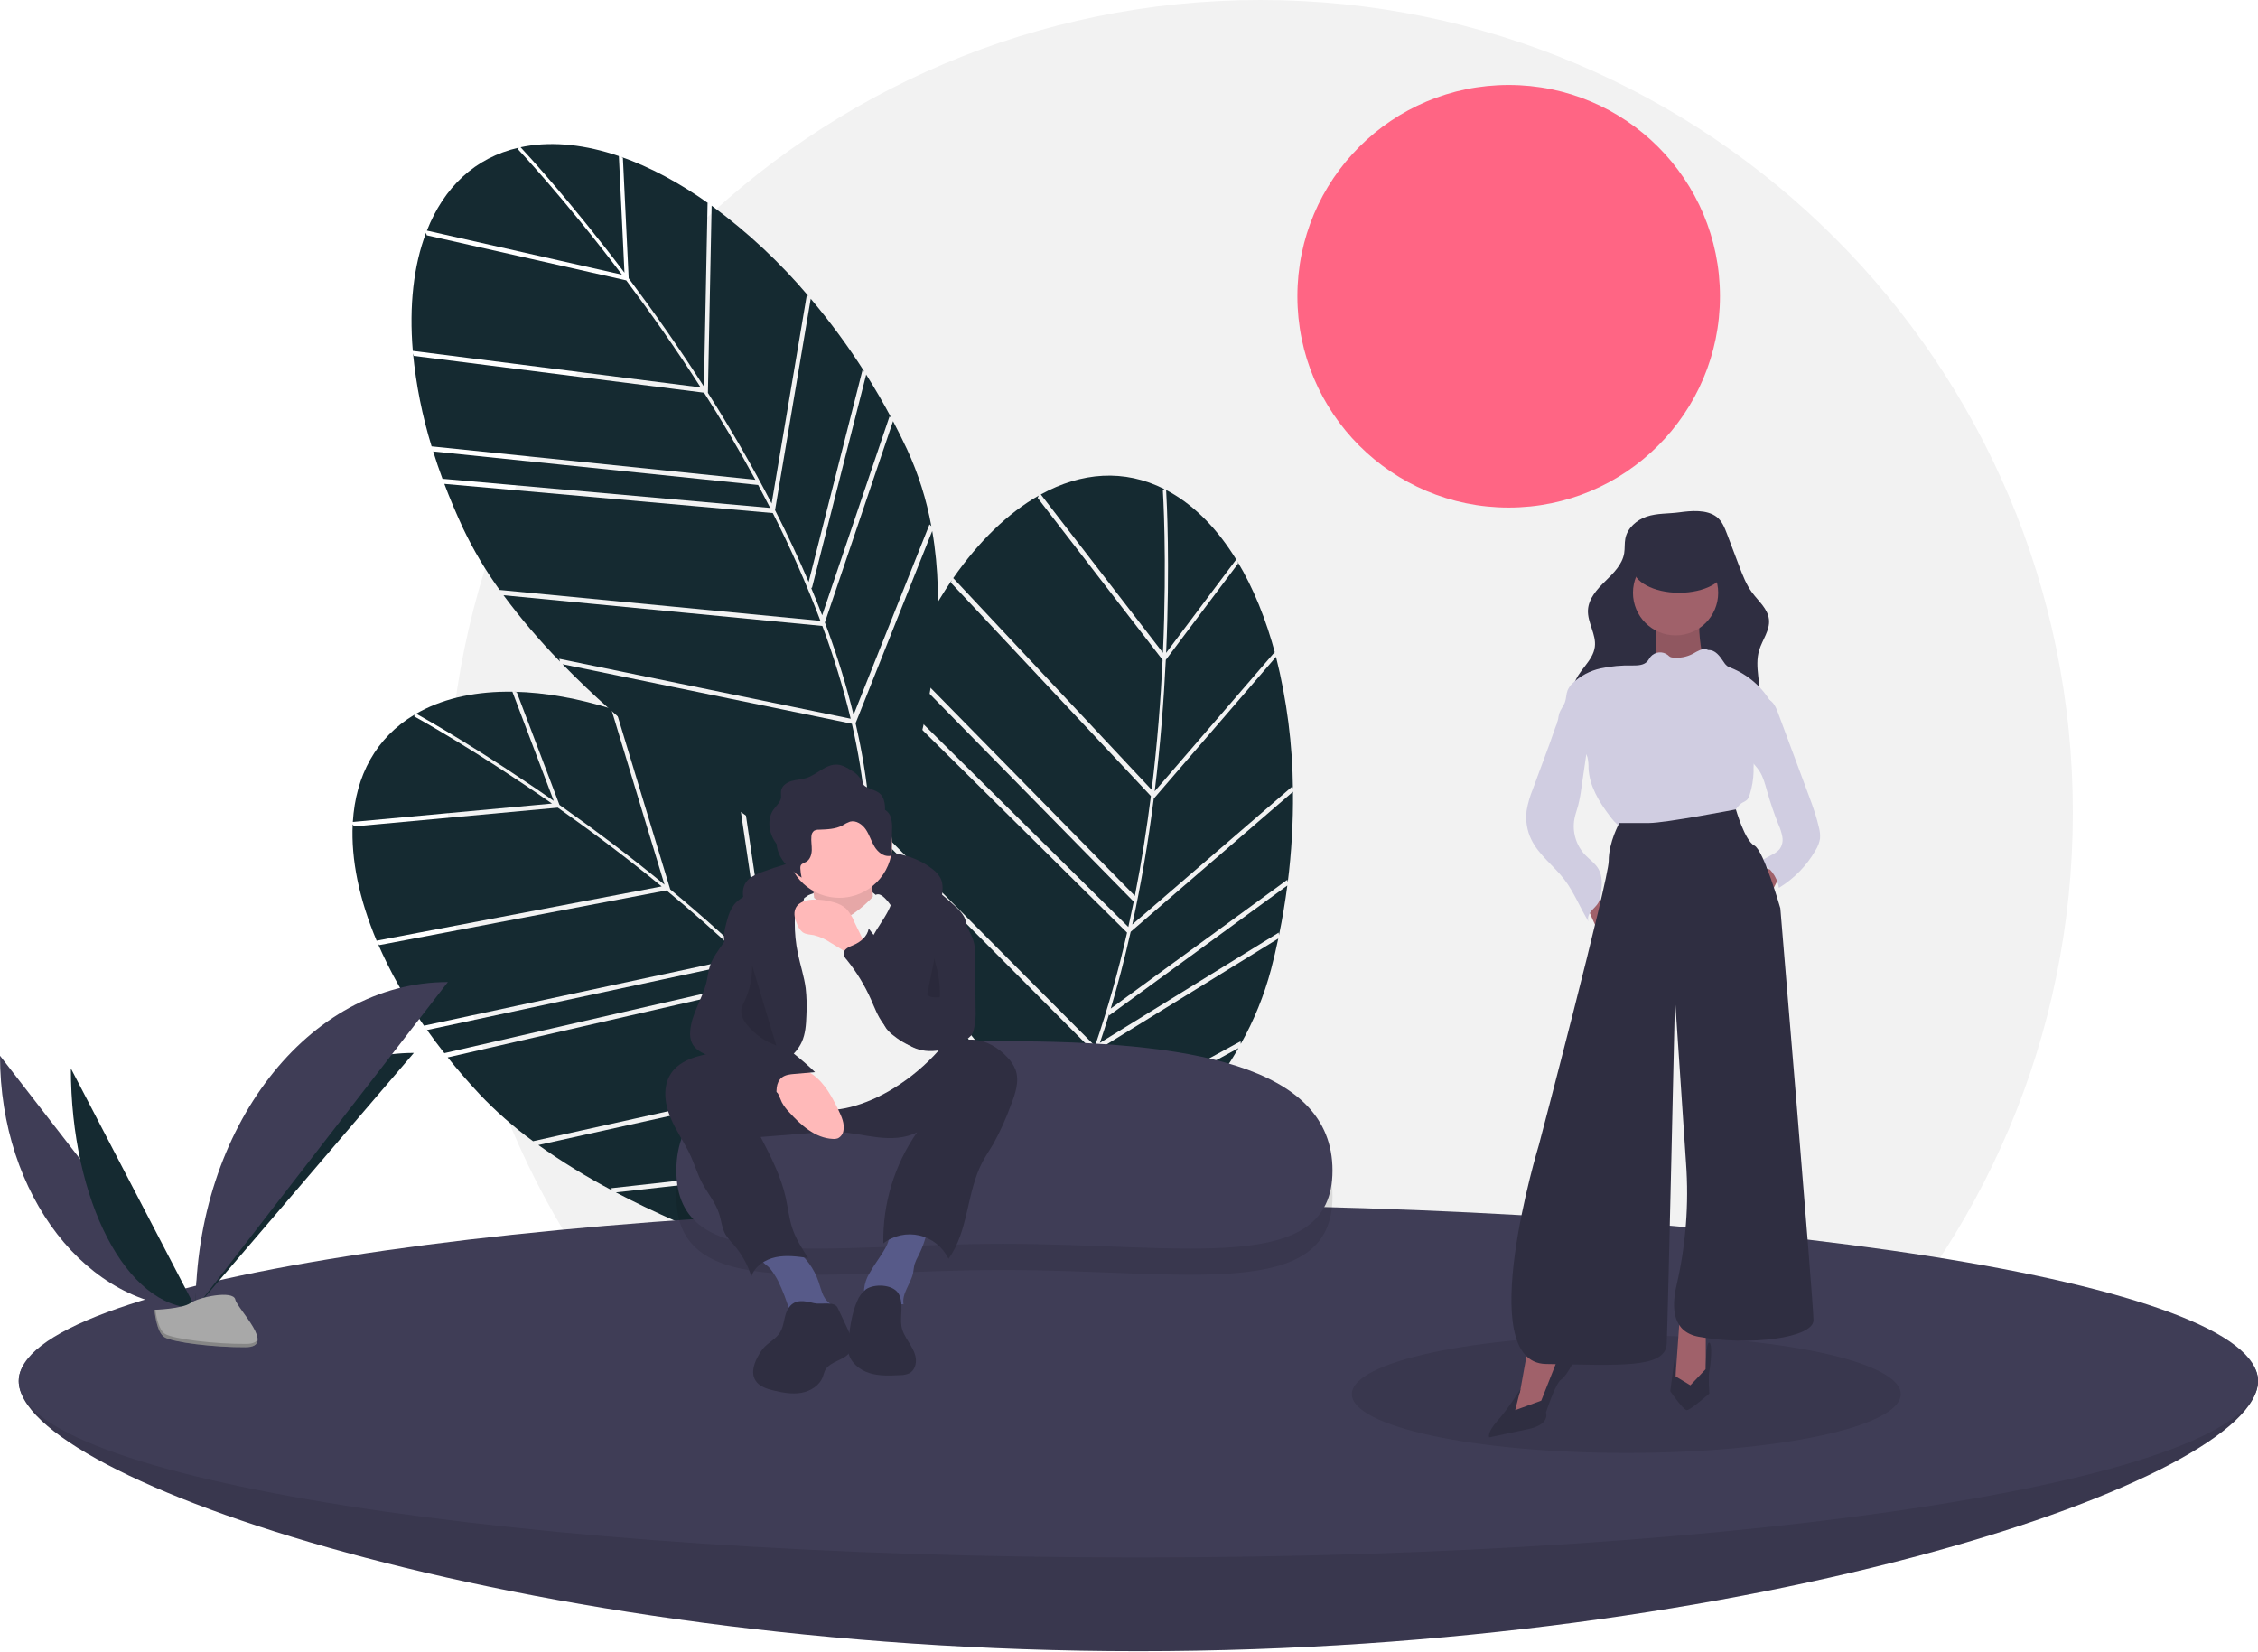
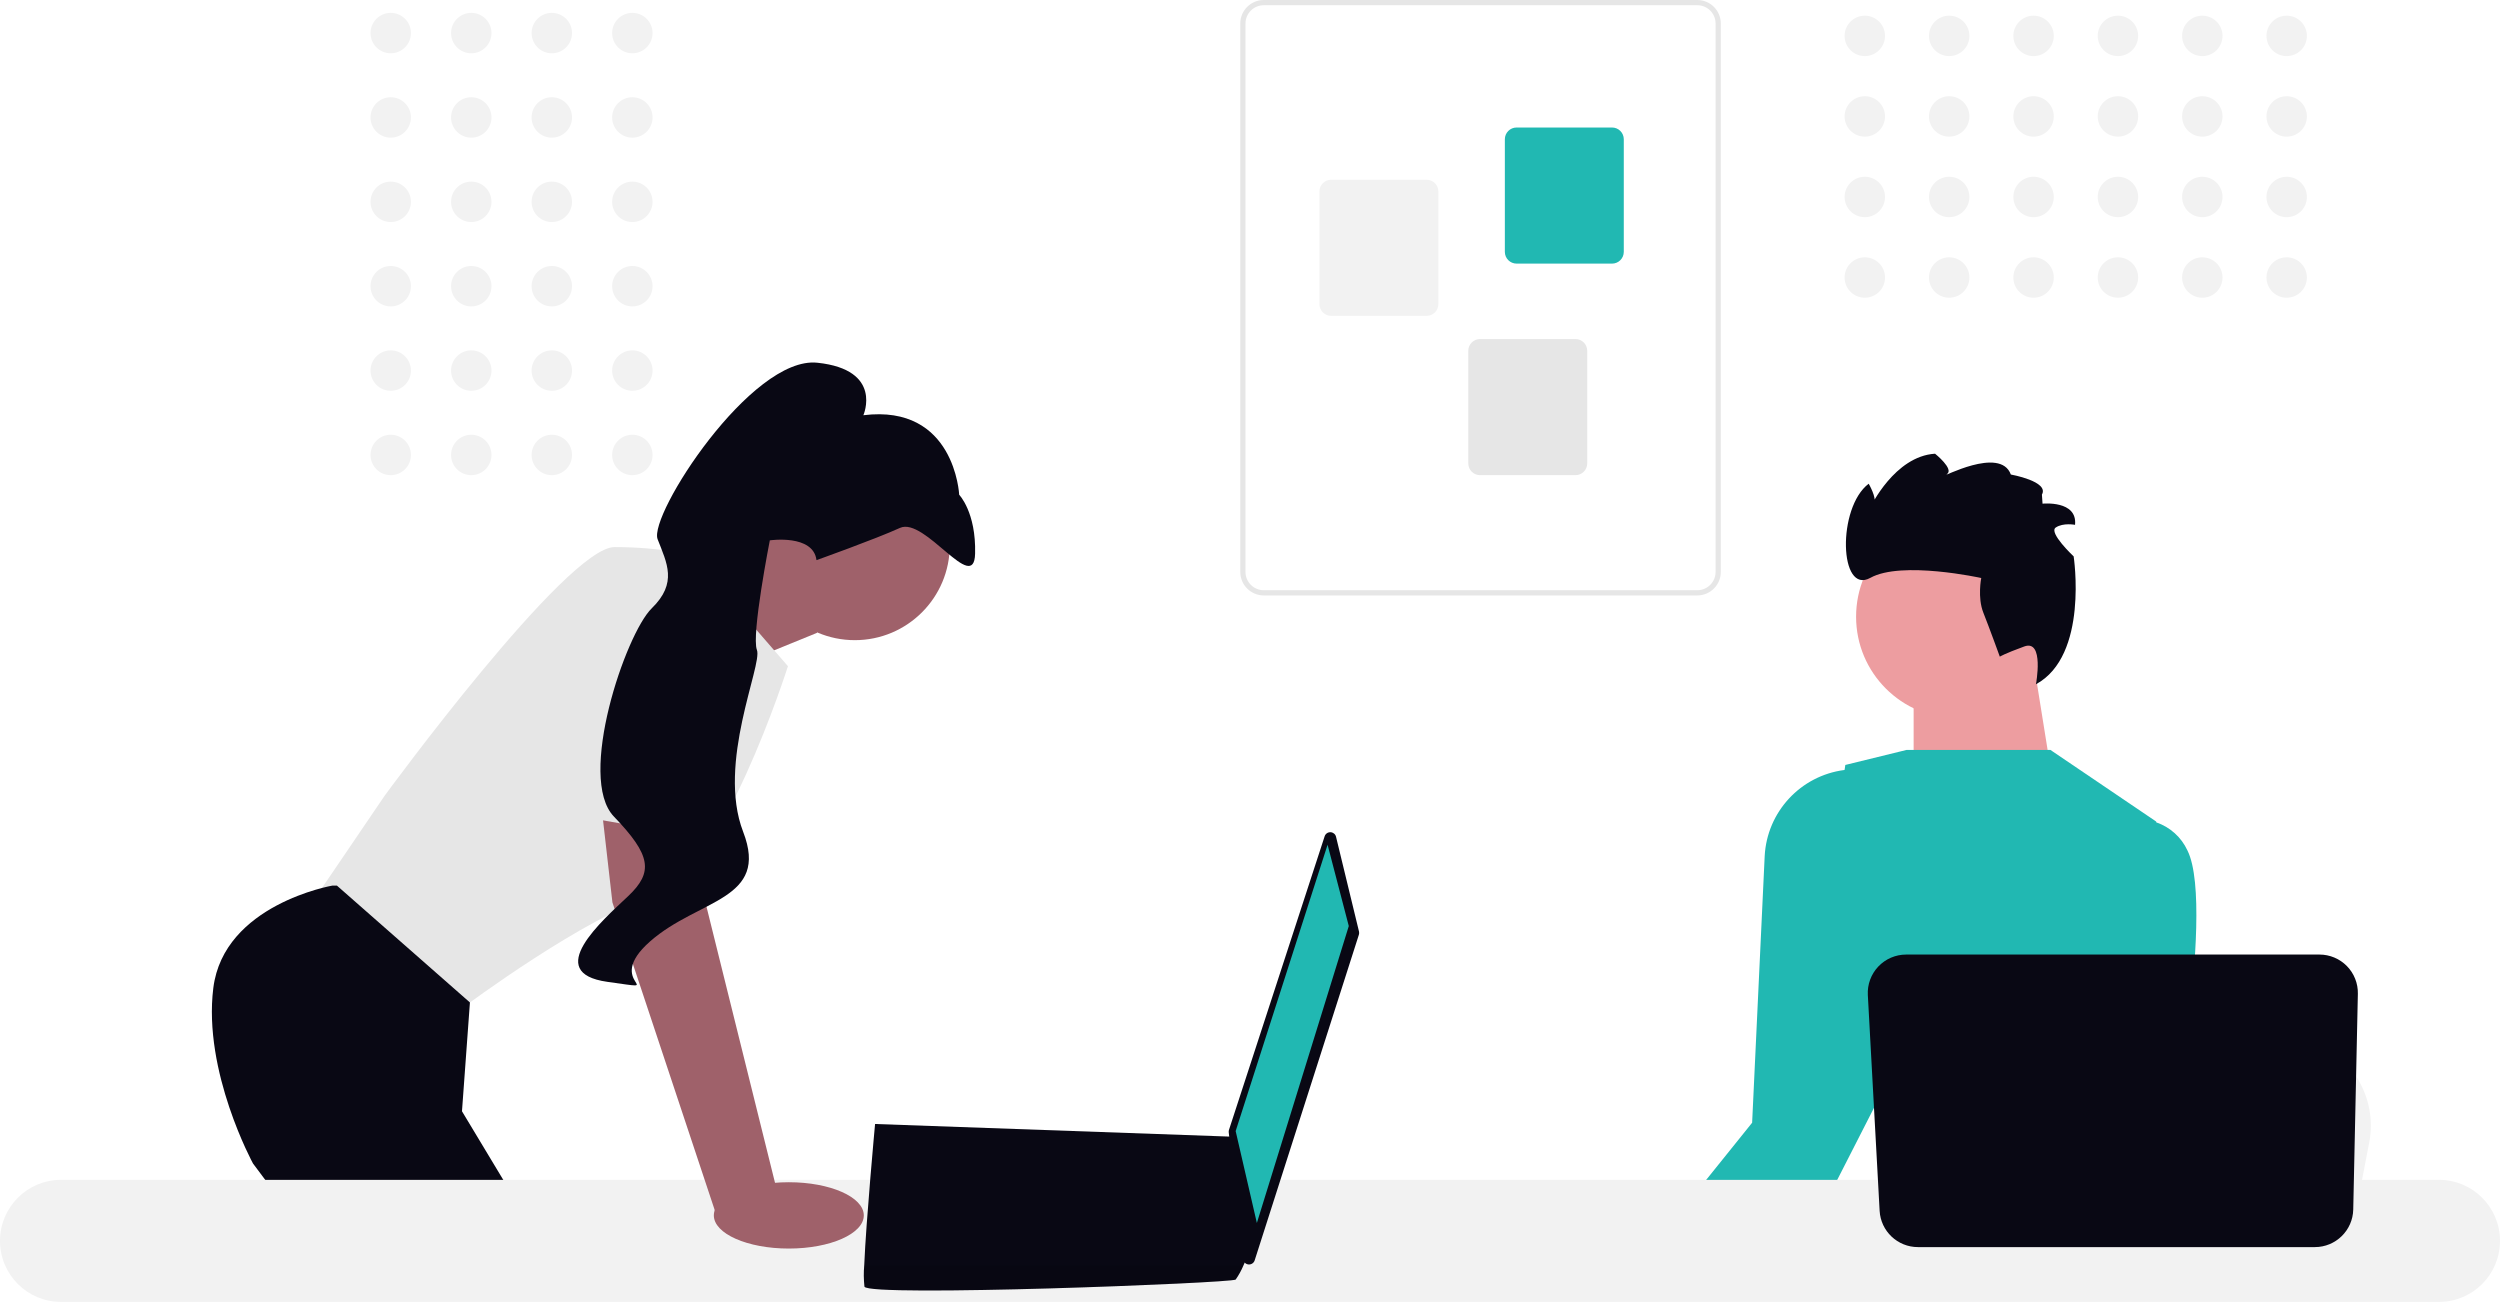
- <svg xmlns="http://www.w3.org/2000/svg" width="1036.608" height="758.001" viewBox="0 0 1036.608 758.001" role="img" artist="Katerina Limpitsouni" source="https://undraw.co/">
-   <circle cx="578.606" cy="373" r="373" fill="#f2f2f2" />
-   <circle cx="692.607" cy="136.001" r="97" fill="#ff6584" />
-   <path d="M367.66,143.483l2.652,55.277c10.991,14.659,22.848,31.434,34.55,49.716l1.671-84.33.922.589c-13.536-9.67-27.296-17.068-40.716-21.764Z" transform="translate(-81.696 -70.99933)" fill="#152a31" />
-   <path d="M368.379,196.191l-2.568-53.545c-15.071-5.14-29.695-6.845-43.062-4.461-.695.124-1.379.267-2.061.412C324.084,142.241,343.877,163.76,368.379,196.191Z" transform="translate(-81.696 -70.99933)" fill="#152a31" />
-   <path d="M490.072,262.138l.89.849q-5.479-10.305-11.616-20.038l-24.925,98.072-.422-.372q2.703,6.454,5.141,12.819Z" transform="translate(-81.696 -70.99933)" fill="#152a31" />
-   <path d="M452.102,206.382l.918.735a258.753,258.753,0,0,0-44.628-41.701l-1.703,85.937q16.335,25.778,29.249,50.782Z" transform="translate(-81.696 -70.99933)" fill="#152a31" />
-   <path d="M271.298,233.212a216.052,216.052,0,0,0,8.537,42.701L428.467,291.243c-7.759-14.309-15.769-27.733-23.545-39.967L271.676,234.381Z" transform="translate(-81.696 -70.99933)" fill="#152a31" />
-   <path d="M285.242,291.953l-.4-1.166,150.429,13.371q-2.726-5.332-5.513-10.523L280.578,278.248l-.392-1.168Q282.441,284.434,285.242,291.953Z" transform="translate(-81.696 -70.99933)" fill="#152a31" />
-   <path d="M477.652,240.904l.905.797a309.002,309.002,0,0,0-24.667-33.563l-16.383,97.048q8.517,16.722,15.428,32.973Z" transform="translate(-81.696 -70.99933)" fill="#152a31" />
-   <path d="M474.471,403.018c5.978,25.871,8.244,50.332,6.748,73.113,8.412-17.924,40.403-92.177,28.445-161.379Z" transform="translate(-81.696 -70.99933)" fill="#152a31" />
-   <path d="M312.838,344.256A298.924,298.924,0,0,0,338.787,374.717l-.363-1.296L472.235,400.949a371.629,371.629,0,0,0-13.01-42.596Z" transform="translate(-81.696 -70.99933)" fill="#152a31" />
-   <path d="M367.224,197.094c-26.518-35.082-47.442-57.255-47.743-57.572l.345-.739c-20.124,4.569-34.332,18.26-42.15,38.077Z" transform="translate(-81.696 -70.99933)" fill="#152a31" />
-   <path d="M460.379,356.76c.494,1.32.997,2.642,1.474,3.956a369.221,369.221,0,0,1,11.703,38.435l34.859-87.429.851.854a146.38,146.38,0,0,0-11.129-35.229q-3.084-6.602-6.458-13.006Z" transform="translate(-81.696 -70.99933)" fill="#152a31" />
-   <path d="M403.364,248.838c-11.582-18.067-23.305-34.64-34.17-49.126l-91.603-20.699-.311-1.156c-5.719,15.06-7.809,33.56-6.077,54.223Z" transform="translate(-81.696 -70.99933)" fill="#152a31" />
-   <path d="M472.777,403.245l-132.832-27.327C395.817,433.273,473.985,477.26,478.974,480.04,481.302,454.77,478.662,428.814,472.777,403.245Z" transform="translate(-81.696 -70.99933)" fill="#152a31" />
-   <path d="M458.284,355.998l.03-.087A501.541,501.541,0,0,0,436.478,306.536L285.679,293.132q3.84,10.17,8.681,20.557a179.711,179.711,0,0,0,16.701,28.132Z" transform="translate(-81.696 -70.99933)" fill="#152a31" />
-   <path d="M650.107,329.67l-33.214,44.265c-.885,18.3-2.452,38.783-5.1,60.327l55.074-63.884.334,1.042c-4.258-16.081-10.137-30.556-17.478-42.732Z" transform="translate(-81.696 -70.99933)" fill="#152a31" />
-   <path d="M617.042,370.724l32.174-42.877c-8.33-13.572-18.505-24.212-30.32-30.902-.615-.348-1.232-.674-1.85-.998C617.338,300.92,618.856,330.118,617.042,370.724Z" transform="translate(-81.696 -70.99933)" fill="#152a31" />
-   <path d="M668.707,499.133l.144,1.221q2.353-11.431,3.834-22.842l-81.749,59.637-.088-.555q-2.034,6.694-4.217,13.152Z" transform="translate(-81.696 -70.99933)" fill="#152a31" />
-   <path d="M675.025,431.973l.238,1.151a258.753,258.753,0,0,0-7.775-60.582l-56.124,65.101q-3.861,30.273-9.862,57.767Z" transform="translate(-81.696 -70.99933)" fill="#152a31" />
-   <path d="M518.659,337.317A216.052,216.052,0,0,0,497.999,375.65L602.696,482.257c3.15-15.969,5.543-31.417,7.358-45.8l-91.848-97.999Z" transform="translate(-81.696 -70.99933)" fill="#152a31" />
-   <path d="M491.933,391.453l.436-1.154L599.699,496.544q1.302-5.845,2.466-11.62L497.082,377.923l.443-1.15Q494.571,383.876,491.933,391.453Z" transform="translate(-81.696 -70.99933)" fill="#152a31" />
-   <path d="M672.685,474.857l.188,1.191a309.003,309.003,0,0,0,2.409-41.583l-74.516,64.296q-4.106,18.311-9.148,35.236Z" transform="translate(-81.696 -70.99933)" fill="#152a31" />
-   <path d="M566.836,597.686c-11.896,23.738-25.753,44.023-41.435,60.615,17.911-8.439,89.91-45.224,124.838-106.15Z" transform="translate(-81.696 -70.99933)" fill="#152a31" />
-   <path d="M479.827,449.337a298.924,298.924,0,0,0,.558,40.011l.547-1.23L566.434,594.667a371.629,371.629,0,0,0,17.148-41.105Z" transform="translate(-81.696 -70.99933)" fill="#152a31" />
-   <path d="M615.577,370.683c1.951-43.933-.022-74.357-.051-74.793l.737-.349c-18.413-9.316-38.088-7.834-56.749,2.443Z" transform="translate(-81.696 -70.99933)" fill="#152a31" />
-   <path d="M585.486,553.071c-.461,1.332-.918,2.671-1.388,3.987a369.22,369.22,0,0,1-15.501,37.066l82.612-45.103.111,1.201a146.38,146.38,0,0,0,13.898-34.231q1.836-7.052,3.322-14.136Z" transform="translate(-81.696 -70.99933)" fill="#152a31" />
-   <path d="M610.409,433.586c2.603-21.302,4.145-41.543,5.016-59.631l-57.349-74.368.498-1.088c-14.01,7.951-27.42,20.867-39.265,37.886Z" transform="translate(-81.696 -70.99933)" fill="#152a31" />
-   <path d="M565.387,596.781l-84.876-105.769c6.45,79.81,38.599,163.545,40.668,168.868C539.089,641.903,553.611,620.228,565.387,596.781Z" transform="translate(-81.696 -70.99933)" fill="#152a31" />
-   <path d="M584.359,551.148l.079-.048a501.541,501.541,0,0,0,14.674-51.955L491.518,392.639q-3.528,10.282-6.426,21.369a179.711,179.711,0,0,0-5.081,32.319Z" transform="translate(-81.696 -70.99933)" fill="#152a31" />
-   <path d="M318.935,388.767l19.608,51.75c14.984,10.544,31.445,22.832,48.225,36.602L362.29,396.403l1.059.275c-15.862-5.012-31.235-7.795-45.45-8.113Z" transform="translate(-81.696 -70.99933)" fill="#152a31" />
-   <path d="M335.911,438.672l-18.993-50.129c-15.922-.23-30.357,2.669-42.332,9.067-.623.333-1.229.68-1.833,1.029C277.109,401.055,302.584,415.403,335.911,438.672Z" transform="translate(-81.696 -70.99933)" fill="#152a31" />
-   <path d="M472.028,463.775l1.108.532q-8.396-8.107-17.241-15.467l6.61,100.974-.516-.223q4.565,5.302,8.852,10.602Z" transform="translate(-81.696 -70.99933)" fill="#152a31" />
-   <path d="M418.684,422.486l1.1.415a258.753,258.753,0,0,0-55.332-25.864l24.943,82.255q23.503,19.467,43.514,39.254Z" transform="translate(-81.696 -70.99933)" fill="#152a31" />
-   <path d="M255.027,503.888a216.052,216.052,0,0,0,21.318,37.971L422.436,510.497c-11.802-11.209-23.569-21.5-34.746-30.733L255.748,504.882Z" transform="translate(-81.696 -70.99933)" fill="#152a31" />
-   <path d="M286.445,555.442l-.741-.986,147.195-33.781q-4.24-4.229-8.495-8.303L277.773,543.85l-.734-.99Q281.457,549.157,286.445,555.442Z" transform="translate(-81.696 -70.99933)" fill="#152a31" />
-   <path d="M453.653,447.42l1.107.479a309.003,309.003,0,0,0-33.833-24.295l14.417,97.359q13.269,13.27,24.865,26.59Z" transform="translate(-81.696 -70.99933)" fill="#152a31" />
-   <path d="M500.737,602.578c13.682,22.756,23.397,45.319,29.017,67.447,2.46-19.646,9.933-100.152-22.83-162.269Z" transform="translate(-81.696 -70.99933)" fill="#152a31" />
-   <path d="M328.856,596.654a298.924,298.924,0,0,0,34.094,20.948l-.746-1.121L497.971,601.301a371.627,371.627,0,0,0-25.539-36.489Z" transform="translate(-81.696 -70.99933)" fill="#152a31" />
-   <path d="M335.091,439.888c-36.063-25.167-62.816-39.787-63.201-39.996l.099-.809c-17.726,10.565-27.007,27.978-28.316,49.241Z" transform="translate(-81.696 -70.99933)" fill="#152a31" />
-   <path d="M473.037,562.942c.878,1.102,1.765,2.205,2.624,3.307A369.22,369.22,0,0,1,498.671,599.184l6.128-93.923,1.074.549a146.38,146.38,0,0,0-21.473-30.064q-4.974-5.326-10.161-10.373Z" transform="translate(-81.696 -70.99933)" fill="#152a31" />
-   <path d="M385.456,477.927c-16.599-13.602-32.871-25.74-47.681-36.159l-93.515,8.629-.653-1.004c-.784,16.09,2.946,34.331,10.98,53.447Z" transform="translate(-81.696 -70.99933)" fill="#152a31" />
-   <path d="M499.196,603.318,364.423,618.387c70.864,37.276,158.8,54.947,164.405,56.049C523.23,649.685,512.696,625.815,499.196,603.318Z" transform="translate(-81.696 -70.99933)" fill="#152a31" />
-   <path d="M470.809,562.864l.001-.092a501.541,501.541,0,0,0-36.028-40.207L287.225,556.428q6.796,8.484,14.61,16.867a179.711,179.711,0,0,0,24.578,21.593Z" transform="translate(-81.696 -70.99933)" fill="#152a31" />
-   <path d="M1118.304,705.001c0,44.735-230.126,124-514,124s-514-79.265-514-124,230.126-38,514-38S1118.304,660.266,1118.304,705.001Z" transform="translate(-81.696 -70.99933)" fill="#3f3d56" />
-   <path d="M1118.304,705.001c0,44.735-230.126,124-514,124s-514-79.265-514-124,230.126-38,514-38S1118.304,660.266,1118.304,705.001Z" transform="translate(-81.696 -70.99933)" opacity="0.1" />
-   <ellipse cx="522.608" cy="634.001" rx="514" ry="81" fill="#3f3d56" />
-   <path d="M693.417,620.338c0,48.737-67.934,33.663-151.113,33.663s-150.104,15.075-150.104-33.663,67.925-59.337,151.104-59.337S693.417,571.601,693.417,620.338Z" transform="translate(-81.696 -70.99933)" opacity="0.1" />
-   <path d="M693.417,608.338c0,48.737-67.934,33.663-151.113,33.663s-150.104,15.075-150.104-33.663,67.925-59.337,151.104-59.337S693.417,559.601,693.417,608.338Z" transform="translate(-81.696 -70.99933)" fill="#3f3d56" />
-   <path d="M425.834,474.232a21.87,21.87,0,0,1,5.987-3.002,152.655,152.655,0,0,1,42.182-9.182c12.543-.889,26.137.167,35.933,8.05a12.355,12.355,0,0,1,3.645,4.247c1.232,2.66.859,5.751.46,8.655a9.78,9.78,0,0,1-.839,3.258c-1.318,2.51-4.564,3.389-7.383,3.088s-5.464-1.494-8.245-2.047a36.856,36.856,0,0,0-5.208-.53l-17.44-.944c-10.845-.587-21.832-1.164-32.47,1.024a32.343,32.343,0,0,0-9.381,3.233c-2.43,1.364-4.066,3.322-6.32.802C422.794,486.457,420.602,478.321,425.834,474.232Z" transform="translate(-81.696 -70.99933)" fill="#2f2e41" />
-   <path d="M452.859,481.944s23.457-10.515,32.355,1.618S480.36,490.842,480.36,490.842l-15.368,4.853-16.986-3.235Z" transform="translate(-81.696 -70.99933)" fill="#f2f2f2" />
-   <path d="M454.072,474.26s3.235,15.368.809,19.413,13.751,9.706,13.751,9.706l15.368-6.471s-4.044-25.075,0-29.928Z" transform="translate(-81.696 -70.99933)" fill="#ffb9b9" />
-   <path d="M454.072,474.26s3.235,15.368.809,19.413,13.751,9.706,13.751,9.706l15.368-6.471s-4.044-25.075,0-29.928Z" transform="translate(-81.696 -70.99933)" opacity="0.1" />
-   <path d="M438.915,659.055a88.474,88.474,0,0,1,5.345,14.008,1.14,1.14,0,0,0,1.416.942l14.387-.016c1.776-.002,4.158-.572,4.139-2.348-.013-1.247-1.288-2.025-2.237-2.835-2.634-2.247-3.319-5.953-4.41-9.239a31.343,31.343,0,0,0-11.662-15.664,6.826,6.826,0,0,0-2.493-1.232,6.951,6.951,0,0,0-2.733.148c-2.526.51-11.957,2.253-10.175,5.927.767,1.582,3.61,3.228,4.802,4.706A33.797,33.797,0,0,1,438.915,659.055Z" transform="translate(-81.696 -70.99933)" fill="#575a89" />
-   <path d="M488.946,642.368a32.69,32.69,0,0,1-1.691,3.109c-2.084,3.438-4.544,6.644-6.485,10.165a16.778,16.778,0,0,0-2.364,7.074,7.857,7.857,0,0,0,2.746,6.685c2.089,1.585,4.952,1.658,7.548,1.289s5.176-1.113,7.791-.917c-.881-4.988,3.325-9.378,4.377-14.333.296-1.392.339-2.835.736-4.201a20.591,20.591,0,0,1,1.628-3.601,46.556,46.556,0,0,0,4.394-12.959c.099-.547-12.789-.637-13.998-.375C489.854,635.119,490.406,639.24,488.946,642.368Z" transform="translate(-81.696 -70.99933)" fill="#575a89" />
-   <path d="M389.609,564.002c-3.679,5.758-2.832,13.388-.247,19.713s6.697,11.917,9.512,18.143c1.795,3.969,3.053,8.178,5.074,12.037,2.502,4.779,6.156,8.991,7.835,14.117,1.07,3.268,1.316,6.849,3.05,9.818a30.092,30.092,0,0,0,3.572,4.432,40.956,40.956,0,0,1,8.234,14.708c1.585-4.721,6.33-7.816,11.204-8.837s9.924-.327,14.855.369c-2.751-4.261-5.528-8.576-7.167-13.376-1.586-4.642-2.054-9.58-3.122-14.367-2.19-9.817-6.87-18.872-11.502-27.801l23.81-1.889a92.829,92.829,0,0,1,11.698-.434c6.146.29,12.166,1.796,18.279,2.493s12.58.514,18.028-2.345a86.39,86.39,0,0,0-15.5,51.019,19.753,19.753,0,0,1,29.902,7.057c9.331-12.751,8.222-30.503,15.616-44.467,1.52-2.871,3.384-5.546,5.025-8.35a123.089,123.089,0,0,0,7.939-17.544c2.068-5.29,4.152-11.176,2.168-16.498a17.226,17.226,0,0,0-3.535-5.436c-4.266-4.703-10.204-8.183-16.552-8.327-9.745-.222-17.796,7.001-26.344,11.685a60.623,60.623,0,0,1-33.269,6.899c-11.742-.831-22.957-4.675-34.144-8.06a162.454,162.454,0,0,0-17.04-4.396c-4.798-.9-9.367.097-14.094,1.324C397.745,557.025,392.571,559.366,389.609,564.002Z" transform="translate(-81.696 -70.99933)" fill="#2f2e41" />
-   <path d="M491.28,458.892a24.286,24.286,0,0,1-24.266,24.266,23.681,23.681,0,0,1-4.311-.388,24.265,24.265,0,1,1,28.577-23.878Z" transform="translate(-81.696 -70.99933)" fill="#ffb9b9" />
-   <path d="M452.859,481.944s4.449,2.022,6.066,3.64,6.471,10.515,14.56,4.853,8.898-8.898,11.324-8.898,5.662,4.853,5.662,4.853l22.244,66.731a93.16,93.16,0,0,1-20.626,17.391c-12.942,8.089-28.31,12.133-35.59,8.898s-21.03-5.662-23.457-12.133-6.471-25.884-6.471-25.884l11.324-49.341Z" transform="translate(-81.696 -70.99933)" fill="#f2f2f2" />
-   <path d="M449.735,549.434c1.763-3.809,2.02-8.121,2.169-12.315a74.654,74.654,0,0,0-.329-12.458c-.717-5.411-2.479-10.623-3.591-15.967a67.5,67.5,0,0,1-1.415-14.25c.016-2.184.174-4.484,1.365-6.315.83-1.278,2.129-2.267,2.648-3.7,1.017-2.809-1.496-5.751-4.251-6.908A16.726,16.726,0,0,0,435.86,477.101a49.818,49.818,0,0,0-9.849,4.029,22.549,22.549,0,0,0-6.435,4.16c-2.511,2.598-3.615,6.217-4.506,9.718-.714,2.802-1.348,5.725-.805,8.565.882,4.613,4.642,8.082,6.646,12.329,2.328,4.931,2.171,10.678,1.245,16.052s-2.569,10.628-3.076,16.058.271,11.266,3.673,15.528c1.386,1.737,5.147,5.853,7.684,5.387,1.994-.366,4.884-4.755,6.49-6.146C441.566,558.764,447.071,555.189,449.735,549.434Z" transform="translate(-81.696 -70.99933)" fill="#2f2e41" />
-   <path d="M492.114,479.307c.071,4.511-1.918,8.799-4.256,12.658s-5.086,7.508-6.809,11.677a26.764,26.764,0,0,0-1.249,16.466,53.12,53.12,0,0,0,1.784,5.51l4.432,12.156a21.099,21.099,0,0,0,2.57,5.396,17.424,17.424,0,0,0,3.493,3.36,32.597,32.597,0,0,0,11.396,5.945,19.272,19.272,0,0,0,12.672-.723,183.365,183.365,0,0,1,7.871-48.598c.886-2.912,1.854-5.977,1.171-8.942-.766-3.322-3.434-5.816-5.97-8.093-7.757-6.966-16.287-14.282-26.67-15.221C486.539,470.352,492.063,476.045,492.114,479.307Z" transform="translate(-81.696 -70.99933)" fill="#2f2e41" />
-   <path d="M439.033,573.349c.615,1.204.998,2.516,1.606,3.723a20.803,20.803,0,0,0,3.3,4.438c5.408,5.997,12.019,11.971,20.086,12.333a5.508,5.508,0,0,0,2.368-.298,4.694,4.694,0,0,0,2.52-3.602c.572-3.132-.811-6.258-2.195-9.126-3.001-6.215-6.377-12.587-11.995-16.596a22.506,22.506,0,0,0-19.417-2.921c-2.926.901-7.779,2.476-3.904,5.146C434.341,568.471,437.329,570.013,439.033,573.349Z" transform="translate(-81.696 -70.99933)" fill="#ffb9b9" />
-   <path d="M473.906,494.224a18.078,18.078,0,0,0-3.796-6.121,14.083,14.083,0,0,0-5.798-2.938,31.71,31.71,0,0,0-8.506-1.219c-3.426-.021-7.398.898-8.852,3.999-1.155,2.463-.26,5.379.903,7.838a7.685,7.685,0,0,0,2.398,3.239c1.477.998,3.388.966,5.139,1.301a23.703,23.703,0,0,1,7.595,3.442l6,3.627,10.306,6.229c-.272-.164-.175-7.231-.492-8.39C477.783,501.502,475.488,497.758,473.906,494.224Z" transform="translate(-81.696 -70.99933)" fill="#ffb9b9" />
-   <path d="M443.885,671.231c-2.411,3.277-1.928,7.961-4.064,11.424-1.852,3.002-5.341,4.575-7.657,7.235a19.396,19.396,0,0,0-1.969,2.832c-2.148,3.599-3.895,8.211-1.779,11.829,1.702,2.91,5.28,4.048,8.561,4.823,4.147.98,8.456,1.764,12.651,1.015s8.295-3.318,9.791-7.308a28.229,28.229,0,0,1,1.047-2.954c2.274-4.476,9.406-4.525,11.733-8.974,1.629-3.113.132-6.877-1.365-10.056L466.265,671.388c-1.517-3.222-7.665-1.369-10.87-2.141C451.214,668.24,446.893,667.13,443.885,671.231Z" transform="translate(-81.696 -70.99933)" fill="#2f2e41" />
-   <path d="M479.236,662.89a12.996,12.996,0,0,0-4.135,5.665c-2.262,5.218-3.039,10.939-3.793,16.576a20.075,20.075,0,0,0-.131,6.799c.975,4.604,5.146,7.994,9.637,9.402s9.306,1.191,14.007.96a10.028,10.028,0,0,0,4.403-.894c2.362-1.302,3.285-4.364,2.88-7.031s-1.862-5.04-3.288-7.329-2.884-4.661-3.293-7.327c-.687-4.485,1.252-11.069-1.504-15.126C491.257,660.517,482.921,660.307,479.236,662.89Z" transform="translate(-81.696 -70.99933)" fill="#2f2e41" />
-   <path d="M490.669,446.246a6.159,6.159,0,0,0-2.671-3.487,14.136,14.136,0,0,0-.564-4.602c-1.47-4.344-4.951-4.095-8.235-6.016-1.425-.833-1.337-1.57-2.079-2.939a10.907,10.907,0,0,0-4.203-4.288c-2.107-1.343-4.332-2.725-6.825-2.895-5.239-.357-9.256,4.571-14.263,6.152-2.207.697-4.579.726-6.797,1.385s-4.432,2.232-4.763,4.523c-.153,1.058.117,2.143-.038,3.2-.308,2.101-2.151,3.573-3.386,5.302-2.729,3.822-2.417,9.222-.234,13.38a18.807,18.807,0,0,0,1.574,2.463,15.15,15.15,0,0,0,1.662,5.626c2.183,4.159,5.938,7.266,9.861,9.848a23.276,23.276,0,0,1-.582-4.199,2.897,2.897,0,0,1,.179-1.391c.437-.913,1.591-1.156,2.472-1.656,1.823-1.036,2.538-3.329,2.591-5.425s-.392-4.196-.172-6.282a3.432,3.432,0,0,1,1.175-2.525,4.059,4.059,0,0,1,2.215-.528c3.736-.152,7.639-.221,10.934-1.988a16.203,16.203,0,0,1,3.403-1.722c2.8-.73,5.662,1.232,7.276,3.635s2.418,5.261,3.907,7.742,4.061,4.694,6.94,4.4a1.152,1.152,0,0,0,.86-.382,1.289,1.289,0,0,0,.158-.732l.161-11.005A16.633,16.633,0,0,0,490.669,446.246Z" transform="translate(-81.696 -70.99933)" fill="#2f2e41" />
-   <path d="M413.875,503.809c-2.315,3.416-4.985,6.7-6.257,10.625-.748,2.307-.98,4.746-1.522,7.11-1.804,7.874-7.015,14.868-7.539,22.93a10.902,10.902,0,0,0,.766,5.265c1.495,3.252,5.072,4.965,8.485,6.043s7.077,1.855,9.801,4.176a30.036,30.036,0,0,1,3.714,4.306,35.976,35.976,0,0,0,17.184,11.757c-.534-3.681-.785-8.117,2.157-10.392,1.593-1.231,3.721-1.451,5.726-1.624l9.477-.819a121.786,121.786,0,0,0-20.775-16.184c-2.621-1.619-5.473-3.327-6.67-6.165a14.891,14.891,0,0,1-.756-5.688,140.155,140.155,0,0,0-1.785-21.041c-.78-4.832-1.813-9.62-2.995-14.37-.332-1.333-2.292-7.314-4.705-5.915-.568.33-1.1,4.124-1.432,4.911A29.785,29.785,0,0,1,413.875,503.809Z" transform="translate(-81.696 -70.99933)" fill="#2f2e41" />
-   <path d="M523.032,490.901l3.87,8.049a19.341,19.341,0,0,1,2.44,10.884l.23,24.145a35.162,35.162,0,0,1-.794,9.615,7.7,7.7,0,0,1-1.335,2.871,8.973,8.973,0,0,1-2.289,1.844c-7.325,4.577-16.823,7.178-24.562,3.343a33.99,33.99,0,0,1-5.036-3.287c-3.084-2.284-6.214-4.613-8.522-7.68-2.415-3.21-3.799-7.053-5.423-10.726a82.43,82.43,0,0,0-11.206-18.379,4.846,4.846,0,0,1-1.388-2.751c-.048-2.116,2.463-3.158,4.421-3.963,3.345-1.376,6.499-4.03,7.059-7.603,7.113,9.327,14.961,19.182,26.185,22.59a1.158,1.158,0,0,0,1.781-.99c.637-2.666.862-5.411,1.328-8.111a46.202,46.202,0,0,1,4.874-14.057C515.995,494.232,520.3,485.22,523.032,490.901Z" transform="translate(-81.696 -70.99933)" fill="#2f2e41" />
-   <path d="M426.99,514.178a37.123,37.123,0,0,1-3.547,16.543,13.67,13.67,0,0,0-1.389,3.644c-.425,2.719,1.123,5.352,2.892,7.461a30.678,30.678,0,0,0,13.117,9.125" transform="translate(-81.696 -70.99933)" opacity="0.1" />
-   <path d="M511.033,509.362c-.57,1.534-.052,3.229.387,4.805a48.418,48.418,0,0,1,1.765,14.049.511.511,0,0,1-.598.613c-1.867.114-4.004.126-5.271-1.25" transform="translate(-81.696 -70.99933)" opacity="0.1" />
-   <ellipse cx="746.608" cy="640.001" rx="126" ry="27" opacity="0.1" />
-   <polygon points="809.608 399.001 800.608 408.001 809.608 417.001 818.608 399.001 809.608 399.001" fill="#a0616a" />
-   <path d="M893.33,391.96c2.526,1.034,3.727,3.859,4.679,6.417l11.675,31.371,2.272,6.106c1.114,2.995,2.23,5.991,3.172,9.044q.894,2.897,1.579,5.853a15.392,15.392,0,0,1,.538,5.189,14.421,14.421,0,0,1-2.063,5.406,48.394,48.394,0,0,1-16.816,17.247,15.697,15.697,0,0,0-9.126-11.936l6.037-3.32a10.916,10.916,0,0,0,3.383-2.478,7.431,7.431,0,0,0,1.292-5.663,24.341,24.341,0,0,0-1.792-5.682,155.063,155.063,0,0,1-5.265-15.454c-.877-3.1-1.682-6.285-3.42-8.998-1.576-2.461-3.859-4.428-5.292-6.976-2.183-3.882-2.127-8.662-1.163-13.01.814-3.671,2.179-7.204,3.327-10.778C887.249,391.492,890.626,390.853,893.33,391.96Z" transform="translate(-81.696 -70.99933)" fill="#d0cde1" />
-   <path d="M837.668,308.144c-4.642,1.568-8.848,5.235-9.799,10.041-.441,2.228-.17,4.544-.541,6.785-.86,5.197-4.939,9.166-8.702,12.852s-7.648,7.97-7.923,13.231c-.301,5.76,3.877,11.157,3.154,16.88-.84,6.649-7.862,10.957-9.598,17.43-1.159,4.322.261,8.978,2.598,12.794,4.453,7.272,12.065,12.209,20.171,14.856s16.739,3.203,25.266,3.293c10.382.109,21.655-.783,29.456-7.635a23.598,23.598,0,0,0,7.834-15.362c.741-7.937-2.572-16.139-.287-23.776,1.438-4.807,5.045-9.196,4.506-14.184-.526-4.877-4.786-8.334-7.708-12.274-2.728-3.679-4.384-8.023-6.007-12.306l-5.552-14.655c-1.091-2.881-2.29-5.911-4.722-7.801-4.553-3.54-11.875-2.844-17.199-2.114C847.677,306.874,842.418,306.54,837.668,308.144Z" transform="translate(-81.696 -70.99933)" fill="#2f2e41" />
-   <path d="M841.963,356.439s.543,16.302-1.087,17.933,6.521,12.499,6.521,12.499l14.672-.543,7.608-5.978-6.521-8.695s-2.717-14.129-.543-17.389S841.963,356.439,841.963,356.439Z" transform="translate(-81.696 -70.99933)" fill="#a0616a" />
-   <path d="M841.963,356.439s.543,16.302-1.087,17.933,6.521,12.499,6.521,12.499l14.672-.543,7.608-5.978-6.521-8.695s-2.717-14.129-.543-17.389S841.963,356.439,841.963,356.439Z" transform="translate(-81.696 -70.99933)" opacity="0.1" />
-   <polygon points="726.303 411.24 735.541 431.89 742.606 423.195 728.477 404.719 726.303 411.24" fill="#a0616a" />
-   <polygon points="701.578 618.009 697.774 639.203 691.253 648.441 695.057 650.614 701.578 649.527 709.186 646.81 712.446 634.312 718.424 618.009 701.578 618.009" fill="#a0616a" />
-   <polygon points="771.135 604.967 768.961 635.399 774.395 639.746 783.09 632.138 783.09 609.858 771.135 604.967" fill="#a0616a" />
-   <circle cx="769.233" cy="272.126" r="19.563" fill="#a0616a" />
-   <path d="M866.025,369.438a4.528,4.528,0,0,0-3.769-.072,30.592,30.592,0,0,0-3.45,1.798,15.979,15.979,0,0,1-9.287,1.689,3.195,3.195,0,0,1-1.085-.279,5.222,5.222,0,0,1-.995-.803,5.757,5.757,0,0,0-7.971.687c-.575.716-.968,1.571-1.595,2.241-1.624,1.737-4.304,1.807-6.681,1.803a61.953,61.953,0,0,0-14.679,1.345,26.885,26.885,0,0,0-12.89,6.83,9.817,9.817,0,0,0-2.29,3.265c-.656,1.691-.569,3.59-1.159,5.305-.656,1.91-2.11,3.477-2.699,5.409-.443,1.455-.381,3.075-1.123,4.403,3.176,2.749,5.866,6.414,9.042,9.163,2.103,1.82,4.304,3.789,5.094,6.455a21.13,21.13,0,0,1,.47,5.006c.393,8.038,4.752,15.33,9.627,21.733a24.508,24.508,0,0,0,4.751,5.048,20.621,20.621,0,0,0,8.202,3.293c5.552,1.136,11.266,1.13,16.932,1.073,5.856-.058,11.815-.182,17.381-2.002a15.454,15.454,0,0,0,7.346-4.562c2.29-2.812,3.183-6.88,6.307-8.722a11.462,11.462,0,0,0,2.136-1.276,5.542,5.542,0,0,0,1.309-2.443,37.84,37.84,0,0,0,1.789-10.547,30.687,30.687,0,0,1,.435-6.421,21.835,21.835,0,0,1,2.34-5.314l6.473-11.74c.526-.954.39-2.358.437-3.447a8.499,8.499,0,0,0-1.392-4.408,37.604,37.604,0,0,0-18.705-16.373,7.708,7.708,0,0,1-1.767-.866,7.27,7.27,0,0,1-1.617-1.93C871.225,372.192,869.127,369.276,866.025,369.438Z" transform="translate(-81.696 -70.99933)" fill="#d0cde1" />
-   <path d="M785.349,433.374a46.581,46.581,0,0,0-2.796,9.641,23.422,23.422,0,0,0,2.117,13.364c3.488,7.181,10.356,12.051,15.203,18.394,4.504,5.893,7.186,12.957,11.085,19.267-.68-1.606.146-3.465,1.259-4.808s2.536-2.457,3.352-3.998a11.658,11.658,0,0,0,1.033-3.783c.582-3.912.896-8.163-1.098-11.579-1.501-2.571-4.095-4.279-6.148-6.435a19.181,19.181,0,0,1-4.856-16.603c.395-2.034,1.122-3.986,1.667-5.985a68.465,68.465,0,0,0,1.527-8.16l2.447-16.808c.651-4.47,1.201-9.418-1.33-13.159a5.513,5.513,0,0,0-1.986-1.879,7.136,7.136,0,0,0-2.114-.595c-2.663-.435-6.271-1.602-7.571,1.252-1.569,3.444-2.662,7.199-3.976,10.75Z" transform="translate(-81.696 -70.99933)" fill="#d0cde1" />
-   <path d="M878.614,442.57s-32.304,6.249-39.912,6.249H825.117s-4.891,8.695-4.891,17.389-32.061,130.419-32.061,130.419-30.431,99.988,3.26,100.532,54.885,2.174,55.428-9.238,3.804-158.677,3.804-158.677l5.072,75.723a187.987,187.987,0,0,1-4.319,55.905c-2.433,10.267-2.055,21.524,10.115,23.788,23.367,4.347,52.711.543,52.711-7.608s-15.216-189.108-15.216-189.108-7.608-26.627-11.955-28.801S878.614,442.57,878.614,442.57Z" transform="translate(-81.696 -70.99933)" fill="#2f2e41" />
-   <path d="M777.296,718.353l11.955-4.347,8.151-20.65,8.695-1.087s-4.891,10.325-7.608,11.955-7.064,15.216-7.064,15.216,2.174,5.434-8.151,7.608-17.933,3.804-17.933,3.804-1.087-2.174,3.804-7.608,10.601-14.583,10.601-14.583Z" transform="translate(-81.696 -70.99933)" fill="#2f2e41" />
-   <path d="M850.657,693.356l-2.174,16.302s5.978,8.695,7.608,8.695,10.325-7.608,10.325-7.608-.543-8.151,0-10.325,1.63-12.499,0-13.042-1.63,12.111-1.63,12.111l-7.064,7.452-6.811-4.084Z" transform="translate(-81.696 -70.99933)" fill="#2f2e41" />
-   <ellipse cx="770.863" cy="260.714" rx="21.193" ry="11.412" fill="#2f2e41" />
-   <path d="M81.696,555.659c0,64.016,40.16,115.817,89.791,115.817" transform="translate(-81.696 -70.99933)" fill="#3f3d56" />
-   <path d="M171.487,671.477c0-64.735,44.817-117.118,100.201-117.118" transform="translate(-81.696 -70.99933)" fill="#152a31" />
-   <path d="M114.229,561.463c0,60.809,25.61,110.014,57.258,110.014" transform="translate(-81.696 -70.99933)" fill="#152a31" />
-   <path d="M171.487,671.477c0-82.717,51.801-149.651,115.817-149.651" transform="translate(-81.696 -70.99933)" fill="#3f3d56" />
-   <path d="M152.597,672.293s12.734-.392,16.571-3.125,19.588-5.996,20.54-1.613,19.137,21.798,4.76,21.914-33.404-2.239-37.235-4.573S152.597,672.293,152.597,672.293Z" transform="translate(-81.696 -70.99933)" fill="#a8a8a8" />
-   <path d="M194.725,687.943c-14.376.116-33.404-2.239-37.235-4.573-2.917-1.777-4.079-8.153-4.468-11.094-.269.012-.425.017-.425.017s.807,10.27,4.637,12.603,22.858,4.689,37.235,4.572c4.15-.033,5.583-1.51,5.505-3.697C199.397,687.093,197.814,687.918,194.725,687.943Z" transform="translate(-81.696 -70.99933)" opacity="0.2" />
+ <svg xmlns="http://www.w3.org/2000/svg" width="800" height="416.613" viewBox="0 0 800 416.613" role="img" artist="Katerina Limpitsouni" source="https://undraw.co/">
+   <g transform="translate(-70 -471)">
+     <circle cx="6.467" cy="6.467" r="6.467" transform="translate(265.887 475.117)" fill="#f2f2f2" />
+     <circle cx="6.467" cy="6.467" r="6.467" transform="translate(240.113 475.117)" fill="#f2f2f2" />
+     <circle cx="6.467" cy="6.467" r="6.467" transform="translate(214.34 475.117)" fill="#f2f2f2" />
+     <circle cx="6.467" cy="6.467" r="6.467" transform="translate(188.566 475.117)" fill="#f2f2f2" />
+     <circle cx="6.467" cy="6.467" r="6.467" transform="translate(265.887 502.117)" fill="#f2f2f2" />
+     <circle cx="6.467" cy="6.467" r="6.467" transform="translate(240.113 502.117)" fill="#f2f2f2" />
+     <circle cx="6.467" cy="6.467" r="6.467" transform="translate(214.34 502.117)" fill="#f2f2f2" />
+     <circle cx="6.467" cy="6.467" r="6.467" transform="translate(188.566 502.117)" fill="#f2f2f2" />
+     <circle cx="6.467" cy="6.467" r="6.467" transform="translate(265.887 529.117)" fill="#f2f2f2" />
+     <circle cx="6.467" cy="6.467" r="6.467" transform="translate(240.113 529.117)" fill="#f2f2f2" />
+     <circle cx="6.467" cy="6.467" r="6.467" transform="translate(214.34 529.117)" fill="#f2f2f2" />
+     <circle cx="6.467" cy="6.467" r="6.467" transform="translate(188.566 529.117)" fill="#f2f2f2" />
+     <circle cx="6.467" cy="6.467" r="6.467" transform="translate(265.887 556.117)" fill="#f2f2f2" />
+     <circle cx="6.467" cy="6.467" r="6.467" transform="translate(240.113 556.117)" fill="#f2f2f2" />
+     <circle cx="6.467" cy="6.467" r="6.467" transform="translate(214.34 556.117)" fill="#f2f2f2" />
+     <circle cx="6.467" cy="6.467" r="6.467" transform="translate(188.566 556.117)" fill="#f2f2f2" />
+     <circle cx="6.467" cy="6.467" r="6.467" transform="translate(265.887 583.117)" fill="#f2f2f2" />
+     <circle cx="6.467" cy="6.467" r="6.467" transform="translate(240.113 583.117)" fill="#f2f2f2" />
+     <circle cx="6.467" cy="6.467" r="6.467" transform="translate(214.34 583.117)" fill="#f2f2f2" />
+     <circle cx="6.467" cy="6.467" r="6.467" transform="translate(188.566 583.117)" fill="#f2f2f2" />
+     <circle cx="6.467" cy="6.467" r="6.467" transform="translate(265.887 610.117)" fill="#f2f2f2" />
+     <circle cx="6.467" cy="6.467" r="6.467" transform="translate(240.113 610.117)" fill="#f2f2f2" />
+     <circle cx="6.467" cy="6.467" r="6.467" transform="translate(214.34 610.117)" fill="#f2f2f2" />
+     <circle cx="6.467" cy="6.467" r="6.467" transform="translate(188.566 610.117)" fill="#f2f2f2" />
+     <path d="M626.55,401.886v-175.5a7.53,7.53,0,0,1,7.521-7.521H772.8a7.53,7.53,0,0,1,7.521,7.521v175.5a7.53,7.53,0,0,1-7.521,7.521H634.072a7.53,7.53,0,0,1-7.521-7.521Zm7.521-181.35a5.857,5.857,0,0,0-5.85,5.85v175.5a5.857,5.857,0,0,0,5.85,5.85H772.8a5.857,5.857,0,0,0,5.85-5.85v-175.5a5.856,5.856,0,0,0-5.85-5.85Z" transform="translate(-159.662 252.136)" fill="#e6e6e6" />
+     <path d="M711.215,299.462V263.426a3.765,3.765,0,0,1,3.761-3.761h30.537a3.765,3.765,0,0,1,3.761,3.761v36.036a3.765,3.765,0,0,1-3.761,3.761H714.976a3.765,3.765,0,0,1-3.761-3.761Z" transform="translate(-159.662 252.136)" fill="#21b8b2" />
+     <path d="M651.88,316.176V280.14a3.765,3.765,0,0,1,3.761-3.761h30.537a3.765,3.765,0,0,1,3.761,3.761v36.036a3.765,3.765,0,0,1-3.761,3.761H655.64a3.765,3.765,0,0,1-3.761-3.761Z" transform="translate(-159.662 252.136)" fill="#f2f2f2" />
+     <path d="M699.515,367.155V331.119a3.765,3.765,0,0,1,3.761-3.761h30.537a3.765,3.765,0,0,1,3.761,3.761v36.036a3.765,3.765,0,0,1-3.761,3.761H703.276A3.765,3.765,0,0,1,699.515,367.155Z" transform="translate(-159.662 252.136)" fill="#e6e6e6" />
+     <circle cx="6.467" cy="6.467" r="6.467" transform="translate(795.273 476.018)" fill="#f2f2f2" />
+     <circle cx="6.467" cy="6.467" r="6.467" transform="translate(795.273 501.791)" fill="#f2f2f2" />
+     <circle cx="6.467" cy="6.467" r="6.467" transform="translate(795.273 527.564)" fill="#f2f2f2" />
+     <circle cx="6.467" cy="6.467" r="6.467" transform="translate(795.273 553.337)" fill="#f2f2f2" />
+     <circle cx="6.467" cy="6.467" r="6.467" transform="translate(768.273 476.018)" fill="#f2f2f2" />
+     <circle cx="6.467" cy="6.467" r="6.467" transform="translate(768.273 501.791)" fill="#f2f2f2" />
+     <circle cx="6.467" cy="6.467" r="6.467" transform="translate(768.273 527.564)" fill="#f2f2f2" />
+     <circle cx="6.467" cy="6.467" r="6.467" transform="translate(768.273 553.337)" fill="#f2f2f2" />
+     <circle cx="6.467" cy="6.467" r="6.467" transform="translate(741.273 476.018)" fill="#f2f2f2" />
+     <circle cx="6.467" cy="6.467" r="6.467" transform="translate(741.273 501.791)" fill="#f2f2f2" />
+     <circle cx="6.467" cy="6.467" r="6.467" transform="translate(741.273 527.564)" fill="#f2f2f2" />
+     <circle cx="6.467" cy="6.467" r="6.467" transform="translate(741.273 553.337)" fill="#f2f2f2" />
+     <circle cx="6.467" cy="6.467" r="6.467" transform="translate(714.273 476.018)" fill="#f2f2f2" />
+     <circle cx="6.467" cy="6.467" r="6.467" transform="translate(714.273 501.791)" fill="#f2f2f2" />
+     <circle cx="6.467" cy="6.467" r="6.467" transform="translate(714.273 527.564)" fill="#f2f2f2" />
+     <circle cx="6.467" cy="6.467" r="6.467" transform="translate(714.273 553.337)" fill="#f2f2f2" />
+     <circle cx="6.467" cy="6.467" r="6.467" transform="translate(687.273 476.018)" fill="#f2f2f2" />
+     <circle cx="6.467" cy="6.467" r="6.467" transform="translate(687.273 501.791)" fill="#f2f2f2" />
+     <circle cx="6.467" cy="6.467" r="6.467" transform="translate(687.273 527.564)" fill="#f2f2f2" />
+     <circle cx="6.467" cy="6.467" r="6.467" transform="translate(687.273 553.337)" fill="#f2f2f2" />
+     <circle cx="6.467" cy="6.467" r="6.467" transform="translate(660.273 476.018)" fill="#f2f2f2" />
+     <circle cx="6.467" cy="6.467" r="6.467" transform="translate(660.273 501.791)" fill="#f2f2f2" />
+     <circle cx="6.467" cy="6.467" r="6.467" transform="translate(660.273 527.564)" fill="#f2f2f2" />
+     <circle cx="6.467" cy="6.467" r="6.467" transform="translate(660.273 553.337)" fill="#f2f2f2" />
+     <path d="M235.069,77.117,266.249,64l13.374,27.416-32.766,13.374Z" transform="translate(51.883 582.068)" fill="#9f616a" />
+     <path d="M229.653,66.67l30.759,35.44s-21.4,67.537-42.8,73.555-60.85,35.44-60.85,35.44l-49.483-32.1,24.073-35.44S189.532,64,204.912,64s24.741,2.675,24.741,2.675Z" transform="translate(61.732 582.068)" fill="#e6e6e6" />
+     <path d="M185.488,306.746h-71.6l-4.527-6.052L90.876,275.987,86.623,270.3s-16.048-29.422-12.7-56.169,38.115-32.766,38.115-32.766h1.431l42.568,37.406-2.541,34.812,13.481,22.4Z" transform="translate(64.338 573.022)" fill="#090814" />
+     <path d="M701.566,101.84l7.158,44.648-45.224.583V108.253Z" transform="translate(18.863 579.151)" fill="#ed9da0" />
+     <path d="M810.828,266.711,808.441,279.1l-5.925,30.759H683.5c.929-6.894,2.2-16.817,3.557-27.53.134-1.07.274-2.146.408-3.23,3.4-26.928,7.128-57.4,7.128-57.4l15.647,1.9,30.358,3.678,12.371,1.5,33.127,4.019a28.7,28.7,0,0,1,24.735,33.922Z" transform="translate(17.322 569.914)" fill="#f2f2f2" />
+     <path d="M758.754,316.248H694.2c.983-1.157,1.538-1.826,1.538-1.826l19.352-3.2,39.874-6.58s1.819,4.7,3.791,11.6Z" transform="translate(16.498 563.521)" fill="#2f2e41" />
+     <path d="M758.245,303.121H639.166l5.182-12.946,7.121-17.814,3.578-8.947-2.956-12.578s-1.458-1.03-3.678-2.882c-7.91-6.553-25.517-23.431-21.471-40.763,4.6-19.726,10.378-58.169,11.6-66.454.154-1.036.234-1.6.234-1.6l17.185-4.213.568-.14,1.846-.455h46.032l33.855,22.929-.007.241-2.066,63.037-.883,26.968a35.664,35.664,0,0,0-.809,9.937,46.673,46.673,0,0,0,3.116,14.918,53.833,53.833,0,0,0,12.484,18.79c4.781,4.781,7.1,8.807,8.145,11.969Z" transform="translate(21.727 576.647)" fill="#21b8b2" />
+     <path d="M751.122,223.885c-1.13,9.268-2.213,15.854-2.213,15.854L737.06,259.292l-9.041,14.918-15.6,25.738-2.287,3.778L708.5,304.97H659.559l2.34-2.514,23.31-25.015,3.016-3.23,4.888-5.249,15.279-50.252L726.4,159.484s7.3-2.541,14.417-.134a17.053,17.053,0,0,1,10,9.007C755.69,178.107,753.316,205.991,751.122,223.885Z" transform="translate(19.168 574.799)" fill="#21b8b2" />
+     <path d="M657.693,220.911l-14.056,27.536L631.18,272.854,625.8,283.392l-2.12,4.159-18.168,16.062H564.372l6.78-8.425,2.521-3.143,9.89-12.29,5.55-6.9,15.065-18.737,4.018-85.336a29.312,29.312,0,0,1,25.487-27.537l.084-.014c4.56-.916,11.809-1.184,17.419,4.24.194.181.381.375.568.575a19.992,19.992,0,0,1,2.648,3.537c.08.134.16.274.234.415a14.317,14.317,0,0,1,.669,1.4c7.162,16.677,2.387,69.516,2.387,69.516Z" transform="translate(26.504 576.155)" fill="#21b8b2" />
+     <circle cx="32.512" cy="32.512" r="32.512" transform="translate(663.949 635.839)" fill="#ed9da0" />
+     <path d="M689.27,96.57s-3.37-9.286-5.281-14.1-.665-11.071-.665-11.071-25.5-5.629-35.491-.05-10.659-22.485-.523-30.123c0,0,2.714,4.717,1.661,6.074l-1.053,1.356s7.67-16.222,20.623-17.034c0,0,6.139,4.9,3.825,6.515s17.058-9.14,20.428.145c0,0,12.352,2.2,9.945,6.42l.2,2.912s11.2-1.162,10.4,6.771c0,0-3.766-.751-6.175.858s5.73,9.234,5.73,9.234,4.892,31.777-12.072,40.926c0,0,2.751-14.461-3.723-12.1s-7.83,3.269-7.83,3.269Z" transform="translate(20.674 584.563)" fill="#090814" />
+     <path d="M780.467,322.454H19.533a19.533,19.533,0,1,1,0-39.066H780.467a19.533,19.533,0,1,1,0,39.066Z" transform="translate(70 565.159)" fill="#f2f2f2" />
+     <path d="M804.426,217.83l-1.479,69.037a12.289,12.289,0,0,1-12.286,12.026h-127a12.289,12.289,0,0,1-12.271-11.618l-3.774-69.037a12.289,12.289,0,0,1,12.271-12.96H792.14a12.289,12.289,0,0,1,12.286,12.552Z" transform="translate(20.09 571.179)" fill="#090814" />
+     <circle cx="30.385" cy="30.385" r="30.385" transform="translate(313.158 615.081)" fill="#9f616a" />
+     <path d="M238.7,149.043l3.343,36.109,22.735,91.61-19.642,6.884-33.184-99.831-4.583-40.121Z" transform="translate(54.018 575.926)" fill="#9f616a" />
+     <ellipse cx="23.996" cy="10.614" rx="23.996" ry="10.614" transform="translate(298.426 849.312)" fill="#9f616a" />
+     <path d="M190.242,149.277,203.95,76.219s38.115-5.349,39.452,7.356-.956,74.8-.956,74.8l-52.2-9.094Z" transform="translate(55.338 581.212)" fill="#e6e6e6" />
+     <path d="M276.726,63.243s18.8-6.708,26.724-10.318,23.68,21.566,24.03,8.27-5.092-18.871-5.092-18.871-1.359-29.086-30.663-25.45c0,0,6.446-14.552-14.712-16.8S222.939,48.914,225.887,56.55s6.482,13.948-1.882,22.112S199.981,132.9,211.9,145.3s12.7,17.779,4.533,25.492-27.461,24.486-6.6,27.4-1.909.737,13.646-12.945,38.253-13.123,29.778-35.076,6.249-53.409,4.407-58.181,4.128-35.076,4.128-35.076,13.895-2.041,14.934,6.331Z" transform="translate(54.551 587)" fill="#090814" />
+     <path d="M457.9,591.095l7.352,30.325a1.9,1.9,0,0,1-.037,1.024L431.867,726.657a1.894,1.894,0,0,1-3.686-.363l-4.613-40.6a1.9,1.9,0,0,1,.081-.8l30.61-93.941a1.894,1.894,0,0,1,3.642.141Z" transform="translate(39.627 147.66)" fill="#090814" />
+     <path d="M298.361,432.512l6.788,26.019-29.414,95.025-6.788-29.412Z" transform="translate(196.463 308.802)" fill="#21b8b2" />
+     <path d="M350.847,700c1.131,3.394,117.651-1.131,118.782-2.263a24.564,24.564,0,0,0,2.489-4.525c1.063-2.263,2.036-4.525,2.036-4.525l-4.525-36.63-115.388-4.1s-2.885,31.041-3.473,45.25A33.944,33.944,0,0,0,350.847,700Z" transform="translate(-4.217 182.722)" fill="#090814" />
+     <path d="M350.847,683.008c1.131,3.394,117.651-1.131,118.782-2.263a24.554,24.554,0,0,0,2.489-4.525H350.768A33.944,33.944,0,0,0,350.847,683.008Z" transform="translate(-4.217 199.712)" opacity="0.1" />
+   </g>
</svg>
